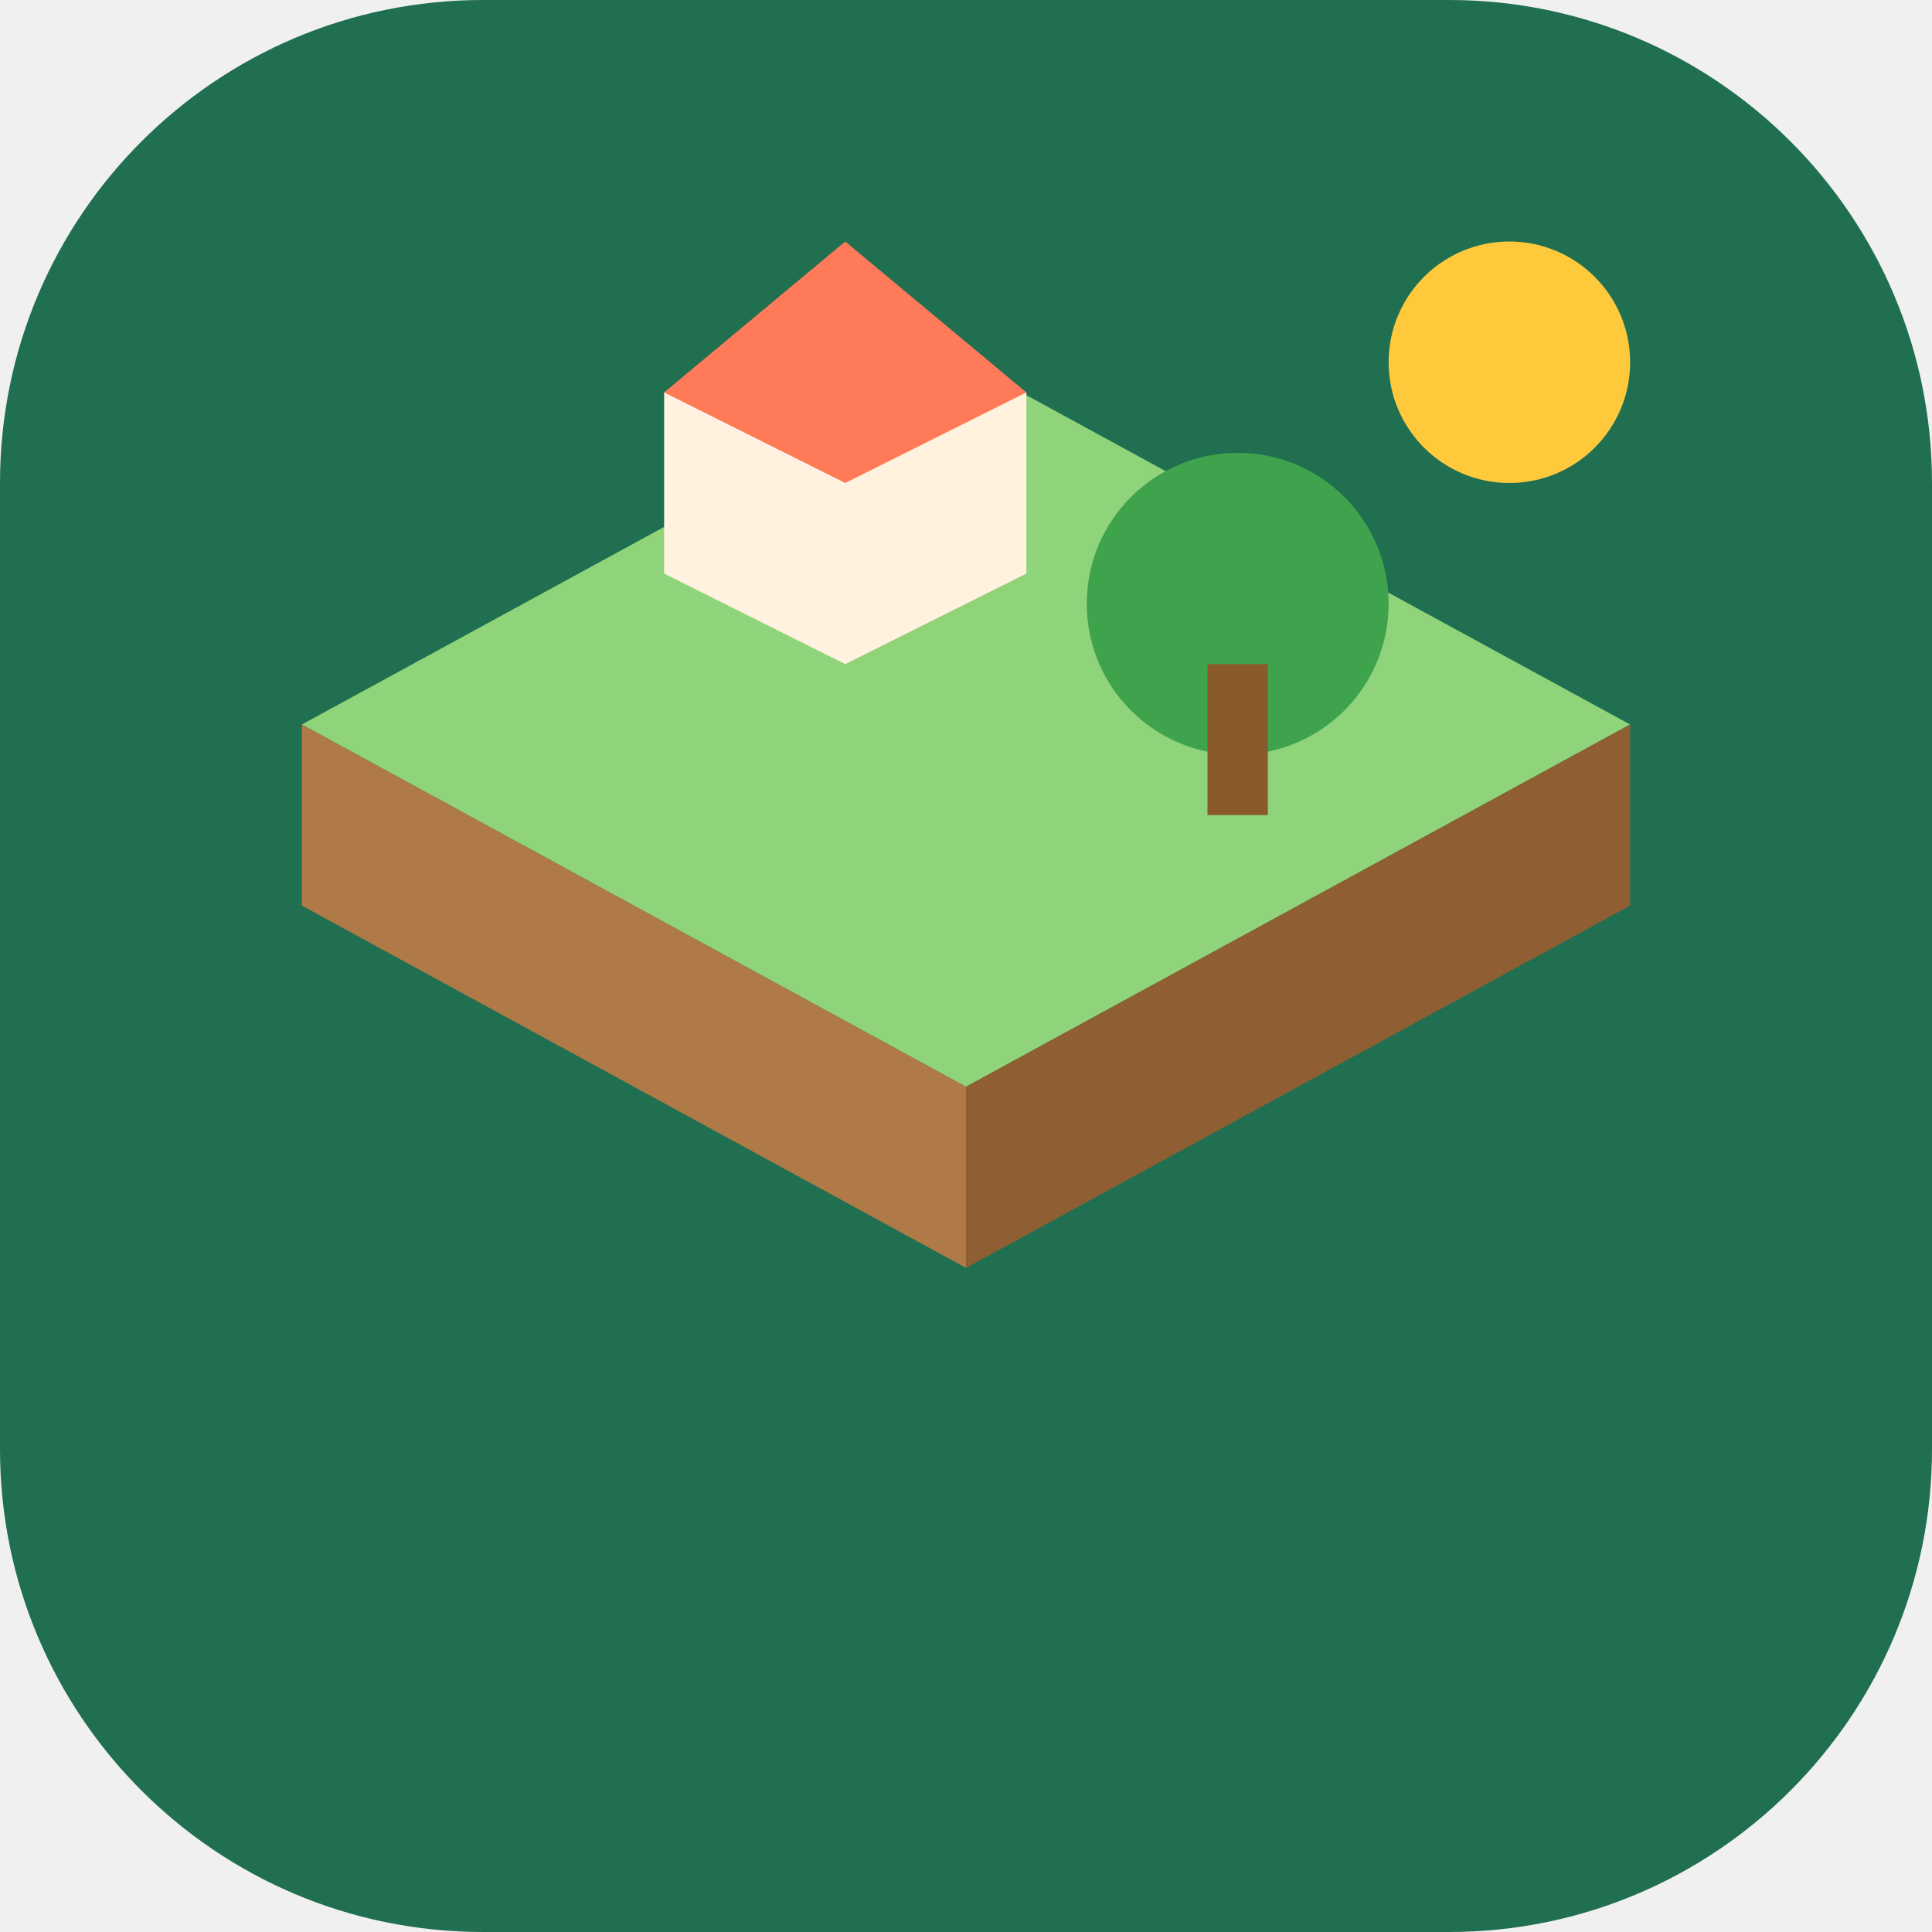
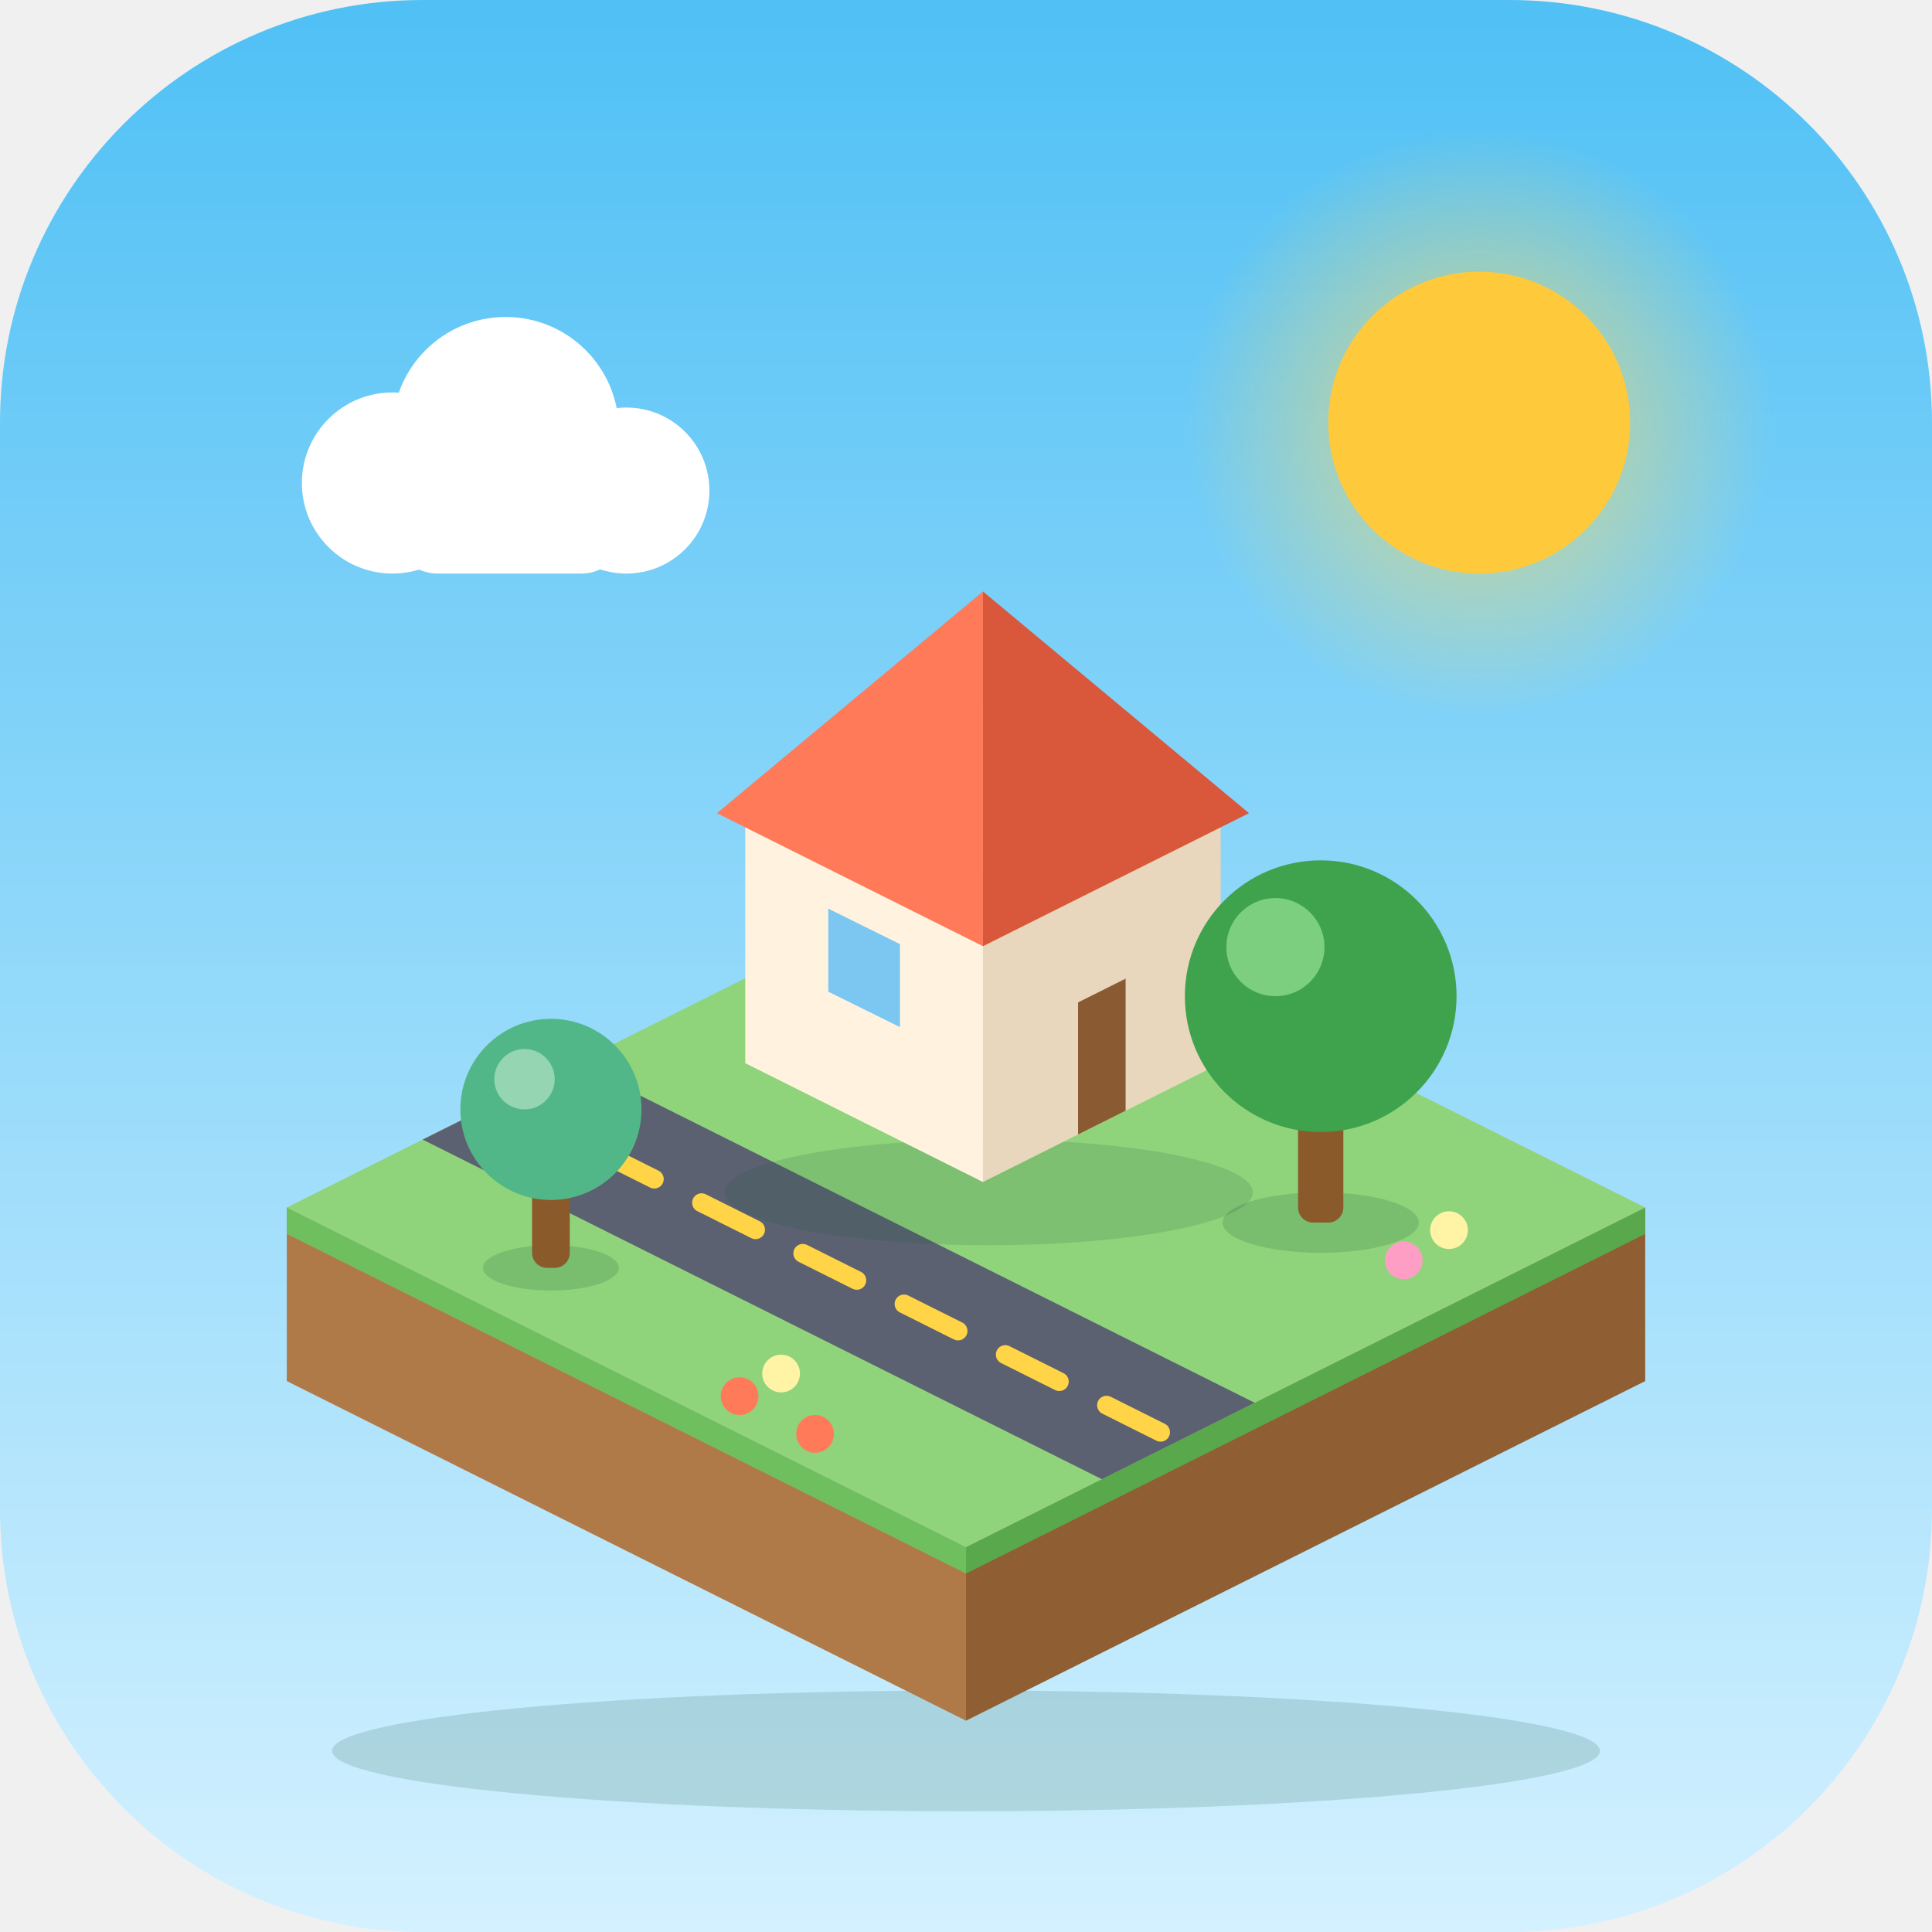
- <svg xmlns="http://www.w3.org/2000/svg" viewBox="0 0 64 64">
-   <rect width="64" height="64" rx="16" fill="#1f6f50" />
-   <path d="M32 12 54 24 32 36 10 24z" fill="#8fd47a" />
-   <path d="M10 24v6l22 12V36z" fill="#b07a48" />
-   <path d="M54 24v6L32 42V36z" fill="#8f5f33" />
-   <path d="M22 19v-6l6-4 6 4v6l-6 3z" fill="#fff3e0" />
-   <path d="m22 13 6-5 6 5-6 3z" fill="#ff7a59" />
-   <circle cx="41" cy="20" r="5" fill="#3fa34d" />
-   <rect x="40" y="22" width="2" height="5" fill="#8b5a2b" />
-   <circle cx="50" cy="12" r="4" fill="#ffc93c" />
+ <svg xmlns="http://www.w3.org/2000/svg" viewBox="0 0 512 512">
+   <defs>
+     <linearGradient id="ceu" x1="0" y1="0" x2="0" y2="1">
+       <stop offset="0" stop-color="#4fc0f5" />
+       <stop offset="1" stop-color="#d4f1ff" />
+     </linearGradient>
+     <radialGradient id="brilho" cx=".5" cy=".5" r=".5">
+       <stop offset="0" stop-color="#ffd95e" stop-opacity=".75" />
+       <stop offset="1" stop-color="#ffd95e" stop-opacity="0" />
+     </radialGradient>
+   </defs>
+   <rect class="fundo" width="512" height="512" rx="112" fill="url(#ceu)" />
+   <circle cx="392" cy="112" r="78" fill="url(#brilho)" />
+   <circle cx="392" cy="112" r="40" fill="#ffc93c" />
+   <g fill="#fff">
+     <circle cx="104" cy="128" r="24" />
+     <circle cx="134" cy="114" r="30" />
+     <circle cx="166" cy="130" r="22" />
+     <rect x="104" y="128" width="62" height="24" rx="12" />
+   </g>
+   <g transform="translate(0 -6)">
+     <ellipse cx="256" cy="470" rx="168" ry="16" fill="#14513a" opacity=".16" />
+     <path d="M76 326 256 416v46L76 372z" fill="#b07a48" />
+     <path d="M436 326 256 416v46l180-90z" fill="#8f5f33" />
+     <path d="M76 326v7l180 90v-7z" fill="#6fbf5f" />
+     <path d="M436 326v7l-180 90v-7z" fill="#5aa84c" />
+     <path d="M256 236 436 326 256 416 76 326z" fill="#8fd47a" />
+     <path d="M152.5 287.75 332.5 377.75 292 398 112 308z" fill="#5b6170" />
+     <path d="M132.25 297.9 312.25 387.9" stroke="#ffd447" stroke-width="5" stroke-linecap="round" stroke-dasharray="16 14" />
+     <g fill="#ff7a59">
+       <circle cx="196" cy="376" r="5" />
+       <circle cx="216" cy="386" r="5" />
+     </g>
+     <g fill="#fff3a6">
+       <circle cx="207" cy="370" r="5" />
+       <circle cx="384" cy="332" r="5" />
+     </g>
+     <circle cx="372" cy="340" r="5" fill="#ff9ec4" />
+     <ellipse cx="262" cy="322" rx="70" ry="14" fill="#14513a" opacity=".15" />
+     <path d="M197.5 287.75 260.5 319.25v-70l-63-31.5z" fill="#fff3e0" />
+     <path d="M260.5 319.25 323.5 287.75v-70l-63 31.5z" fill="#e8d7bd" />
+     <path d="M219.5 268.8 238.5 278.2v-22l-19-9.4z" fill="#7cc6f2" />
+     <path d="M285.7 306.65 298.3 300.35v-35l-12.6 6.3z" fill="#8a5a32" />
+     <path d="M190 221.5 260.5 256.75V162.75z" fill="#ff7a59" />
+     <path d="M260.5 256.75 331 221.5 260.5 162.75z" fill="#d9573a" />
+     <ellipse cx="350" cy="330" rx="26" ry="8" fill="#14513a" opacity=".18" />
+     <rect x="344" y="292" width="12" height="38" rx="4" fill="#8b5a2b" />
+     <circle cx="350" cy="270" r="36" fill="#3fa34d" />
+     <circle cx="338" cy="257" r="13" fill="#7ccf7f" />
+     <ellipse cx="146" cy="342" rx="18" ry="6" fill="#14513a" opacity=".18" />
+     <rect x="141" y="314" width="10" height="28" rx="4" fill="#8b5a2b" />
+     <circle cx="146" cy="300" r="24" fill="#52b788" />
+     <circle cx="139" cy="292" r="8" fill="#95d5b2" />
+   </g>
</svg>
